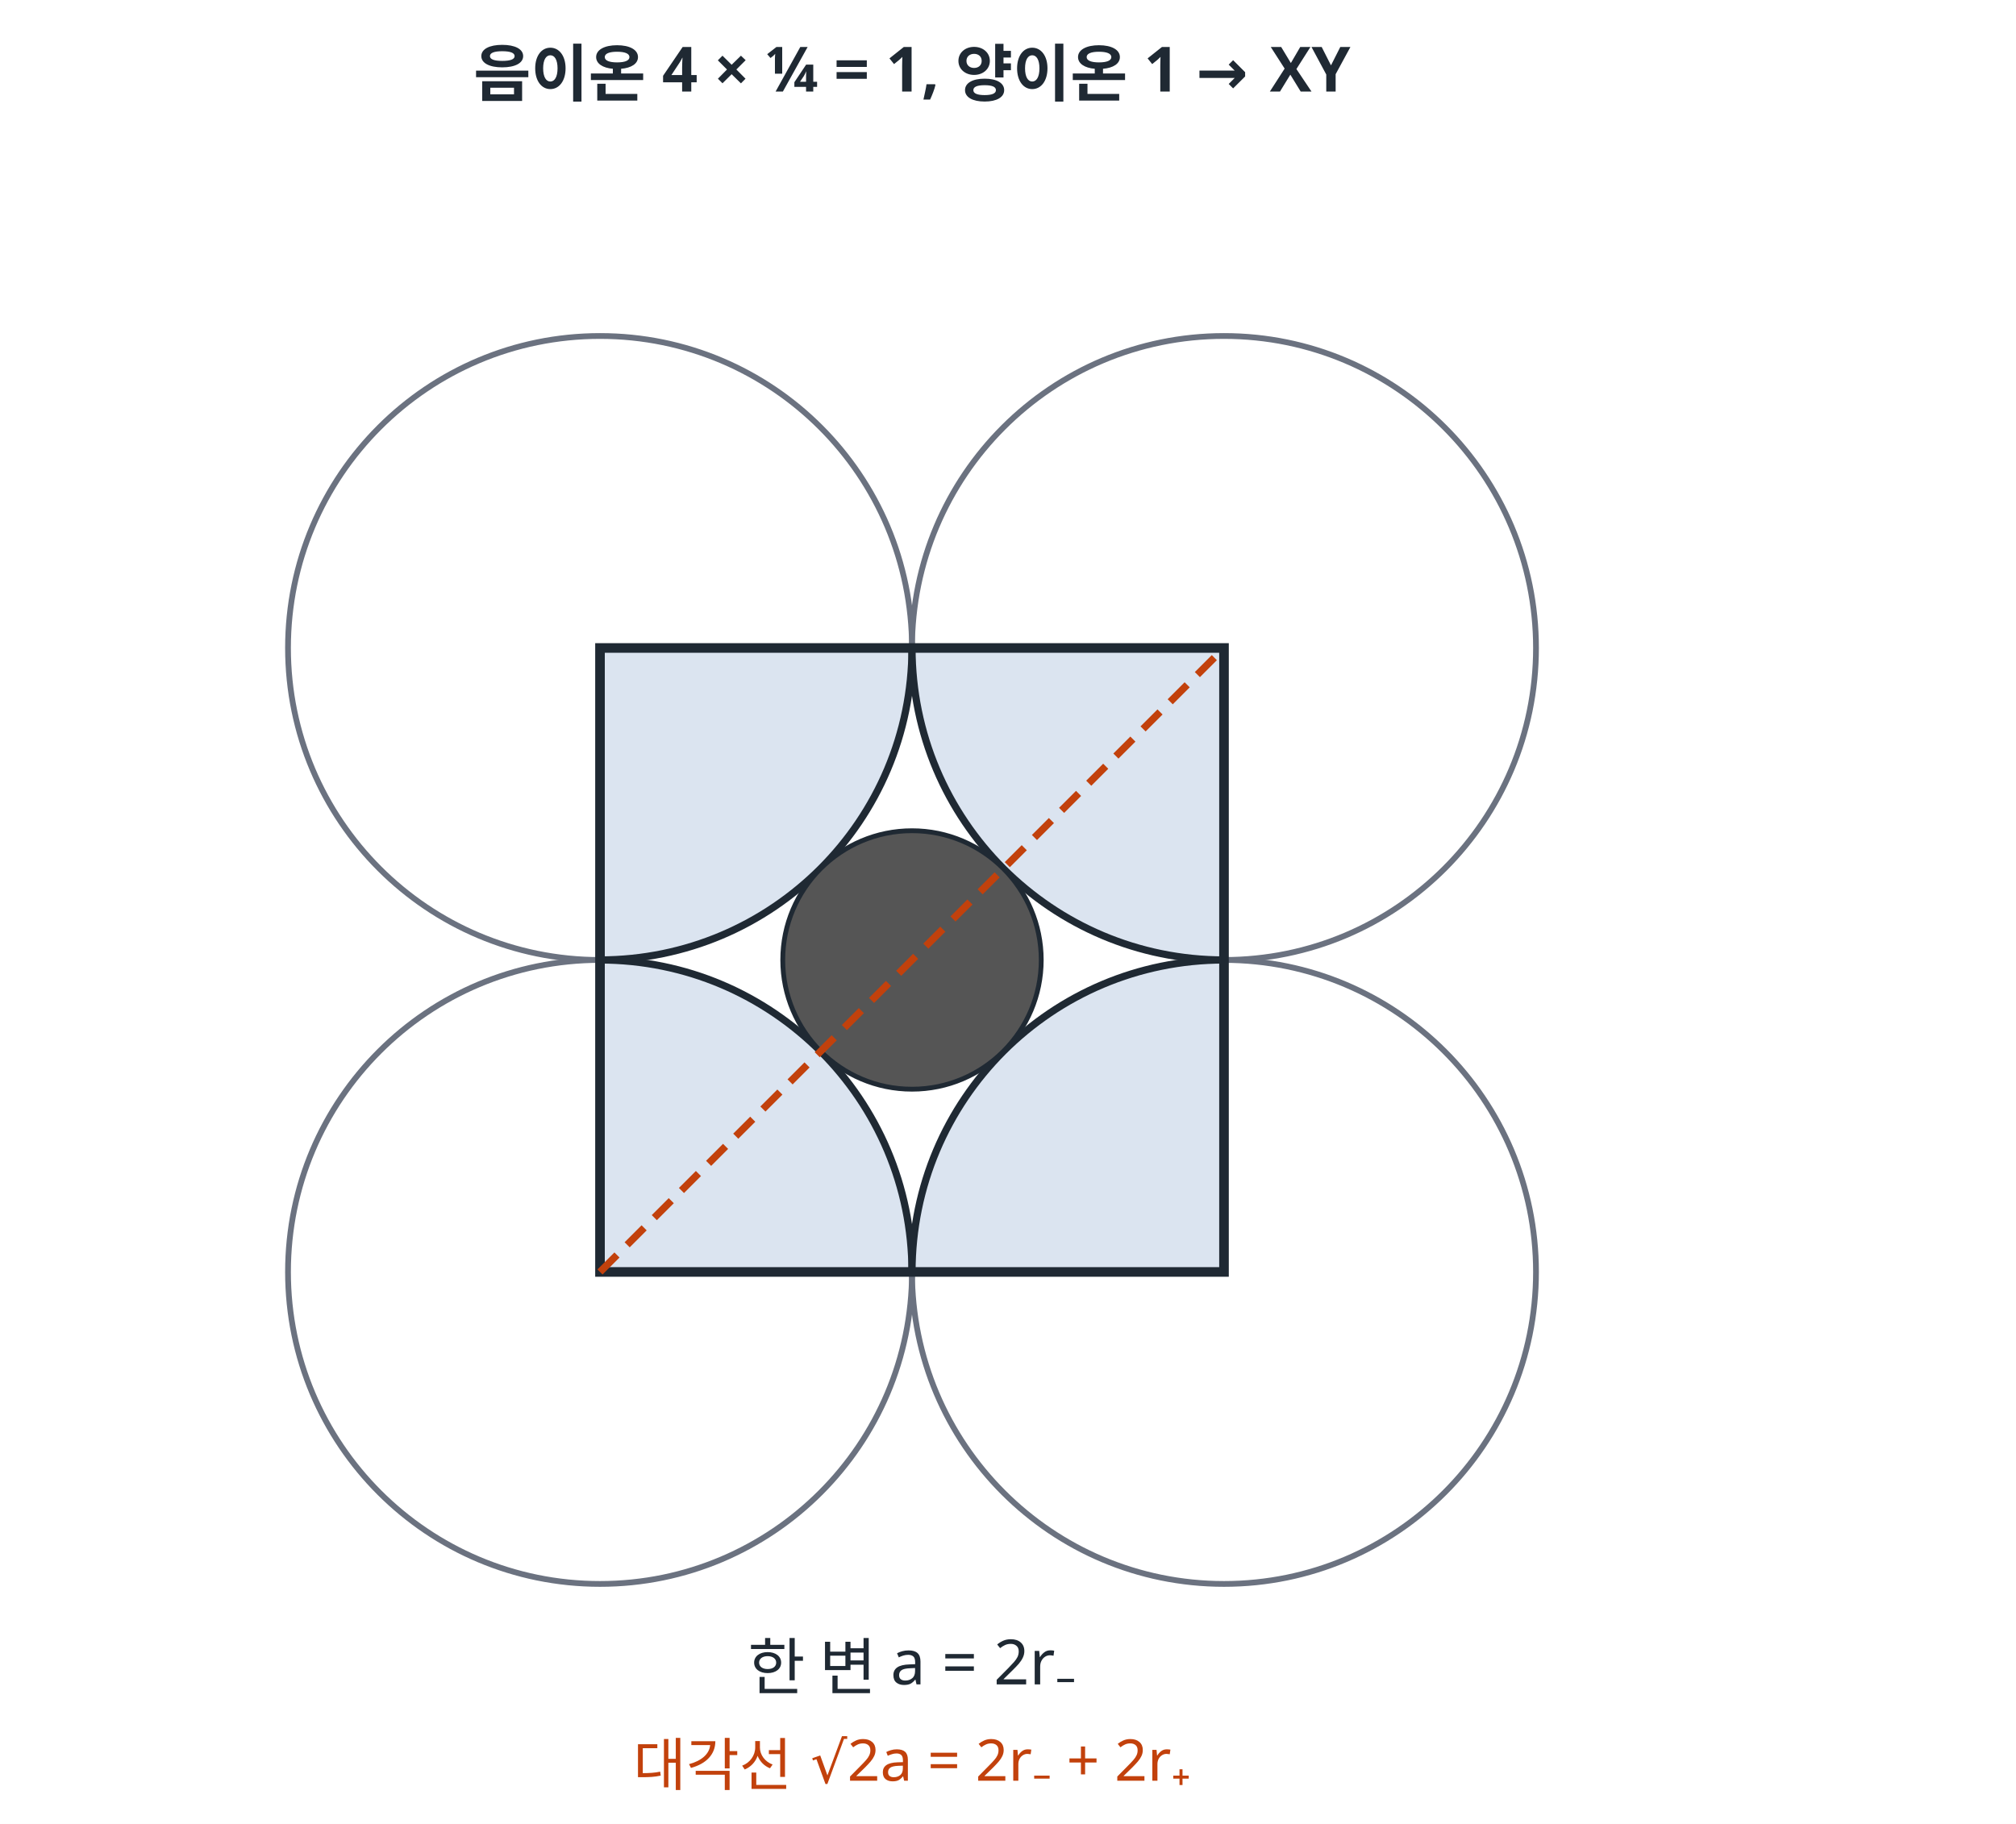
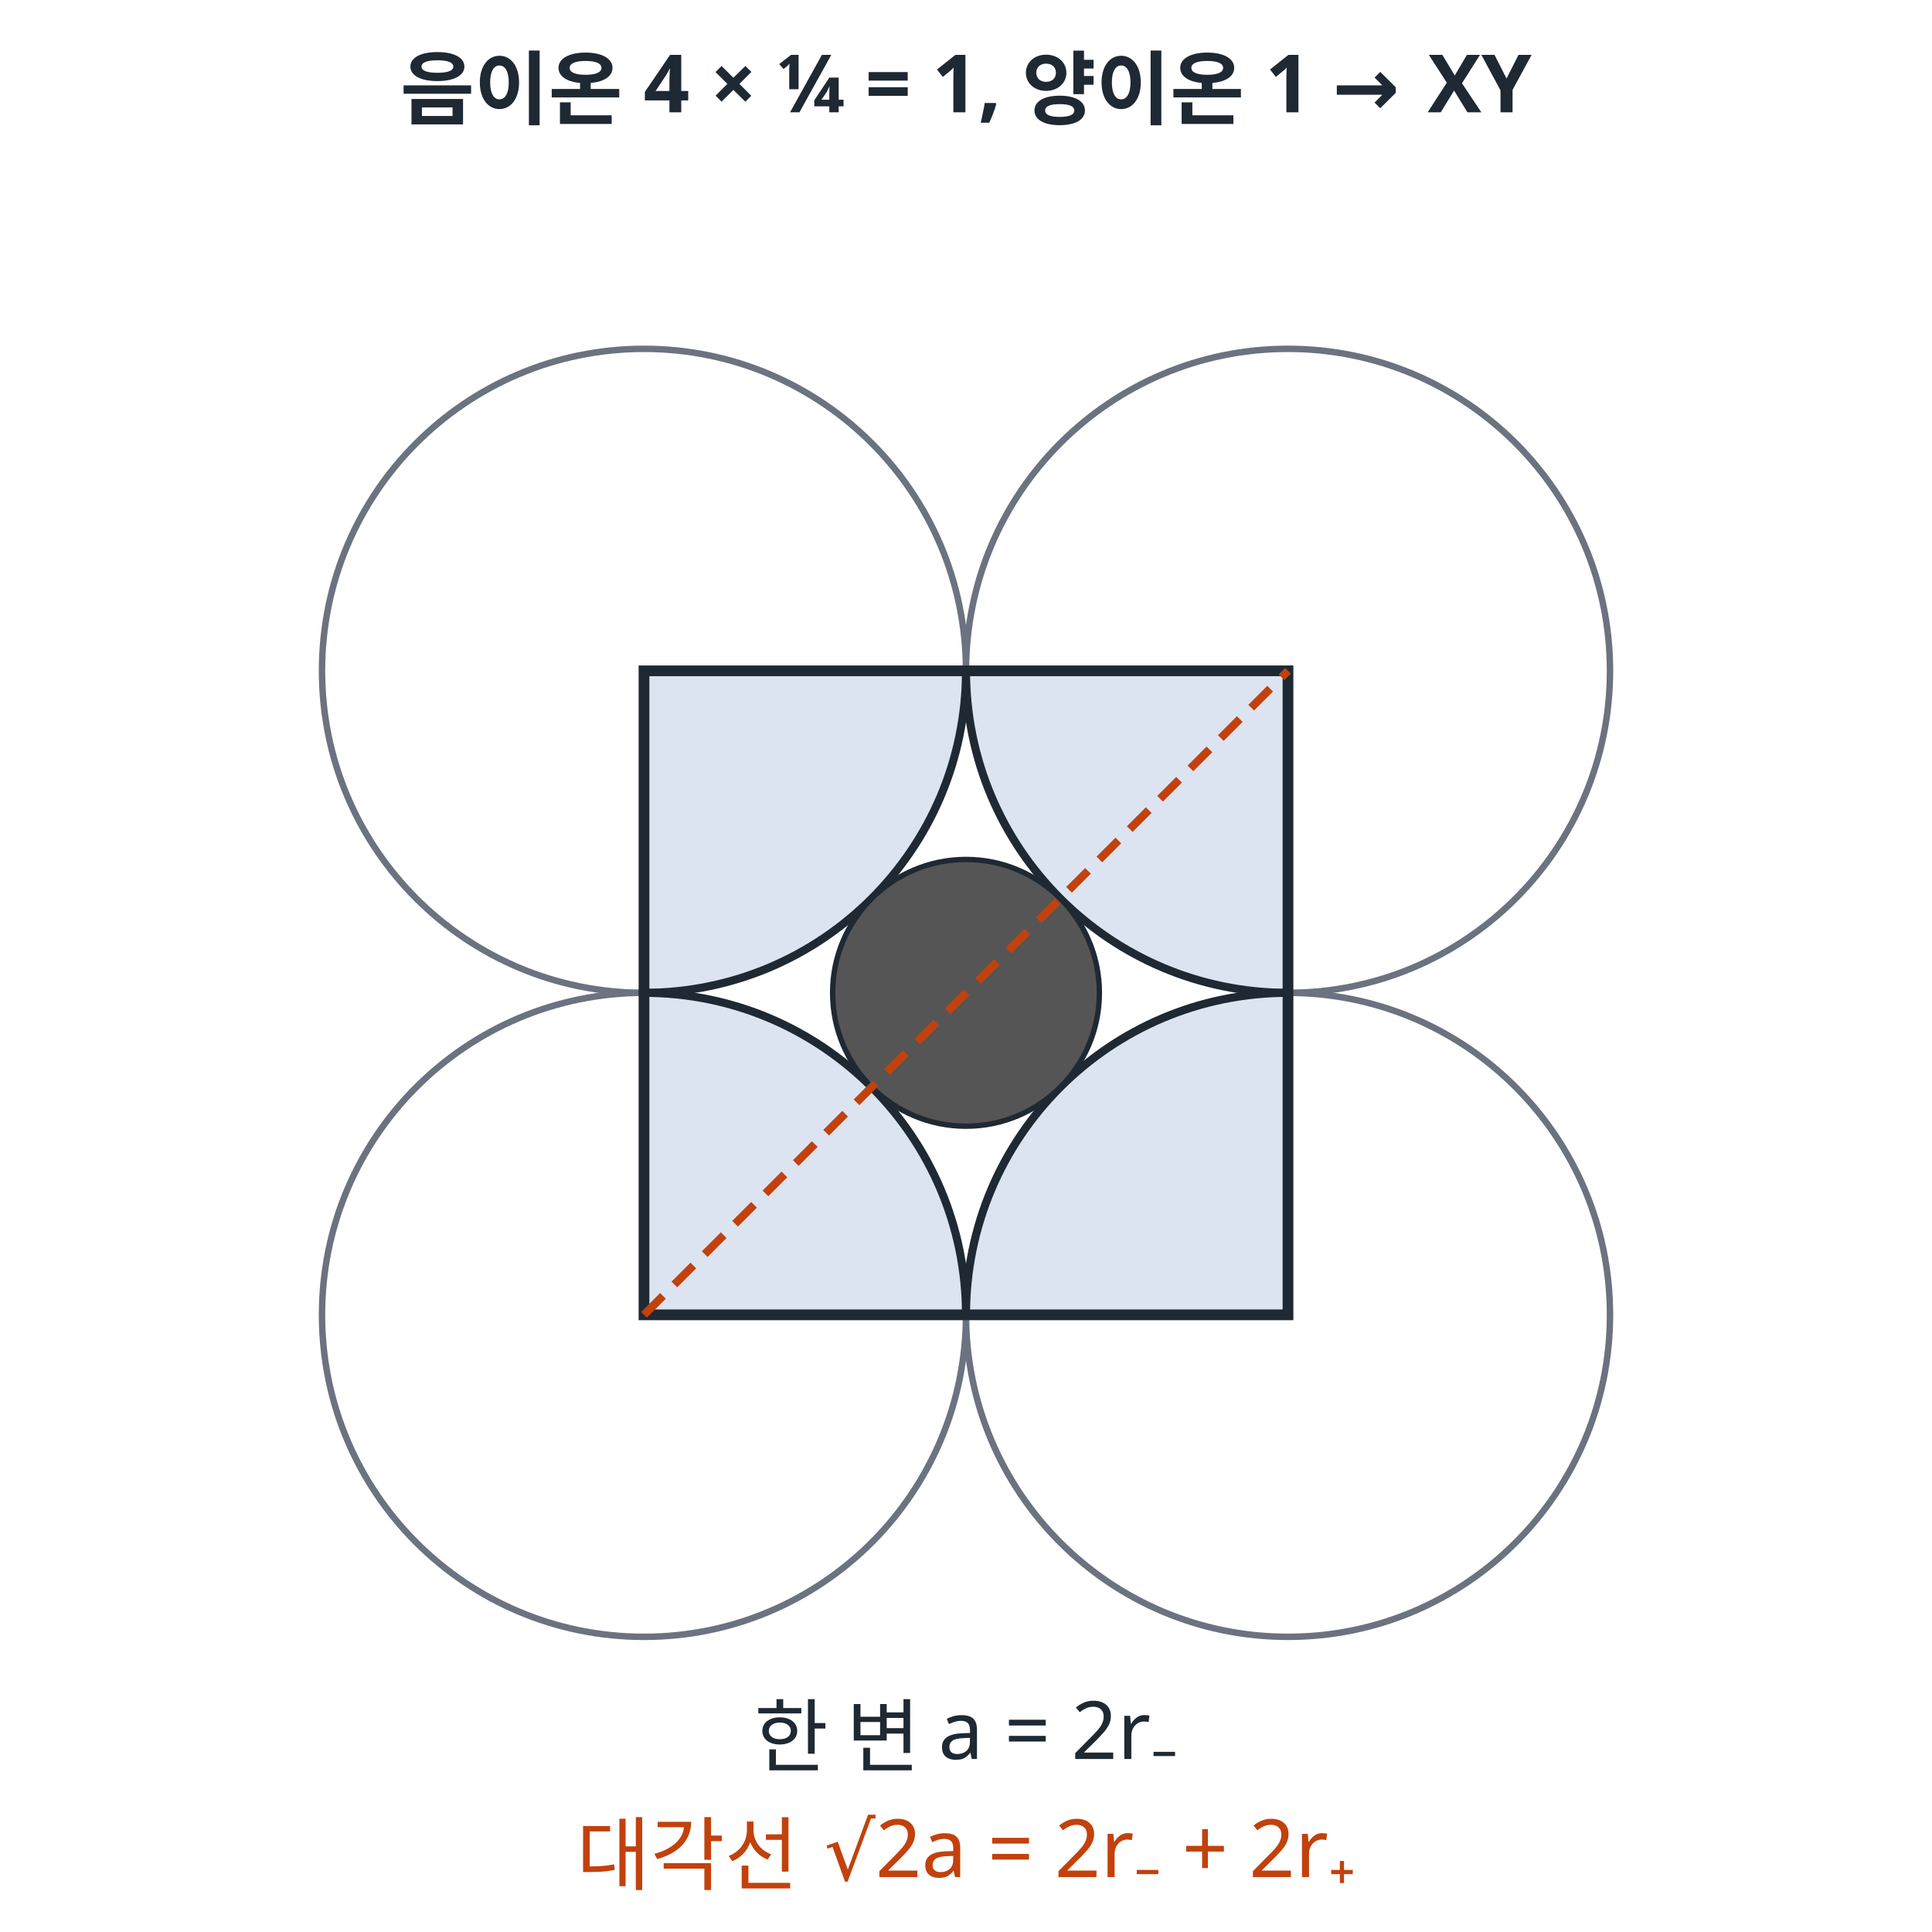
- <svg xmlns="http://www.w3.org/2000/svg" viewBox="0 0 420 380" width="420" height="380">
-   <rect width="420" height="380" fill="white" />
+ <svg xmlns="http://www.w3.org/2000/svg" viewBox="0 0 360 360" width="360" height="360">
+   <rect width="360" height="360" fill="white" />
  <clipPath id="c">
-     <rect x="125.0" y="135.0" width="130" height="130" />
+     <rect x="120.0" y="125.0" width="120" height="120" />
  </clipPath>
-   <circle cx="125.0" cy="135.0" r="65.0" fill="none" stroke="#6b7280" stroke-width="1.2" />
-   <circle cx="125.0" cy="135.0" r="65.0" fill="#dbe4f0" stroke="#1f2933" stroke-width="1.5" clip-path="url(#c)" />
-   <circle cx="125.0" cy="265.0" r="65.0" fill="none" stroke="#6b7280" stroke-width="1.2" />
-   <circle cx="125.0" cy="265.0" r="65.0" fill="#dbe4f0" stroke="#1f2933" stroke-width="1.5" clip-path="url(#c)" />
-   <circle cx="255.0" cy="135.0" r="65.0" fill="none" stroke="#6b7280" stroke-width="1.2" />
-   <circle cx="255.0" cy="135.0" r="65.0" fill="#dbe4f0" stroke="#1f2933" stroke-width="1.5" clip-path="url(#c)" />
-   <circle cx="255.0" cy="265.0" r="65.0" fill="none" stroke="#6b7280" stroke-width="1.2" />
-   <circle cx="255.0" cy="265.0" r="65.0" fill="#dbe4f0" stroke="#1f2933" stroke-width="1.5" clip-path="url(#c)" />
-   <rect x="125.0" y="135.0" width="130" height="130" fill="none" stroke="#1f2933" stroke-width="2" />
-   <circle cx="190" cy="200" r="26.924" fill="#555" stroke="#1f2933" />
-   <line x1="125.0" y1="265.0" x2="255.0" y2="135.0" stroke="#c2410c" stroke-width="1.5" stroke-dasharray="5 3" />
-   <text x="190" y="352.0" font-size="13" text-anchor="middle" fill="#1f2933" font-weight="normal" font-family="Noto Sans KR, sans-serif">한 변 a = 2r₋</text>
-   <text x="190" y="372.0" font-size="12" text-anchor="middle" fill="#c2410c" font-weight="normal" font-family="Noto Sans KR, sans-serif">대각선 √2a = 2r₋ + 2r₊</text>
-   <text x="190" y="20" font-size="13" text-anchor="middle" fill="#1f2933" font-weight="bold" font-family="Noto Sans KR, sans-serif">음이온 4 × ¼ = 1,  양이온 1 → XY</text>
+   <circle cx="120.0" cy="125.0" r="60.0" fill="none" stroke="#6b7280" stroke-width="1.2" />
+   <circle cx="120.0" cy="125.0" r="60.0" fill="#dbe4f0" stroke="#1f2933" stroke-width="1.5" clip-path="url(#c)" />
+   <circle cx="120.0" cy="245.0" r="60.0" fill="none" stroke="#6b7280" stroke-width="1.2" />
+   <circle cx="120.0" cy="245.0" r="60.0" fill="#dbe4f0" stroke="#1f2933" stroke-width="1.5" clip-path="url(#c)" />
+   <circle cx="240.0" cy="125.0" r="60.0" fill="none" stroke="#6b7280" stroke-width="1.2" />
+   <circle cx="240.0" cy="125.0" r="60.0" fill="#dbe4f0" stroke="#1f2933" stroke-width="1.5" clip-path="url(#c)" />
+   <circle cx="240.0" cy="245.0" r="60.0" fill="none" stroke="#6b7280" stroke-width="1.2" />
+   <circle cx="240.0" cy="245.0" r="60.0" fill="#dbe4f0" stroke="#1f2933" stroke-width="1.5" clip-path="url(#c)" />
+   <rect x="120.0" y="125.0" width="120" height="120" fill="none" stroke="#1f2933" stroke-width="2" />
+   <circle cx="180" cy="185" r="24.853" fill="#555" stroke="#1f2933" />
+   <line x1="120.0" y1="245.0" x2="240.0" y2="125.0" stroke="#c2410c" stroke-width="1.5" stroke-dasharray="5 3" />
+   <text x="180" y="22" font-size="15" text-anchor="middle" fill="#1f2933" font-weight="bold" font-family="Noto Sans KR, sans-serif">음이온 4 × ¼ = 1, 양이온 1 → XY</text>
+   <text x="180" y="329.0" font-size="15" text-anchor="middle" fill="#1f2933" font-weight="normal" font-family="Noto Sans KR, sans-serif">한 변 a = 2r₋</text>
+   <text x="180" y="351.0" font-size="15" text-anchor="middle" fill="#c2410c" font-weight="normal" font-family="Noto Sans KR, sans-serif">대각선 √2a = 2r₋ + 2r₊</text>
</svg>
